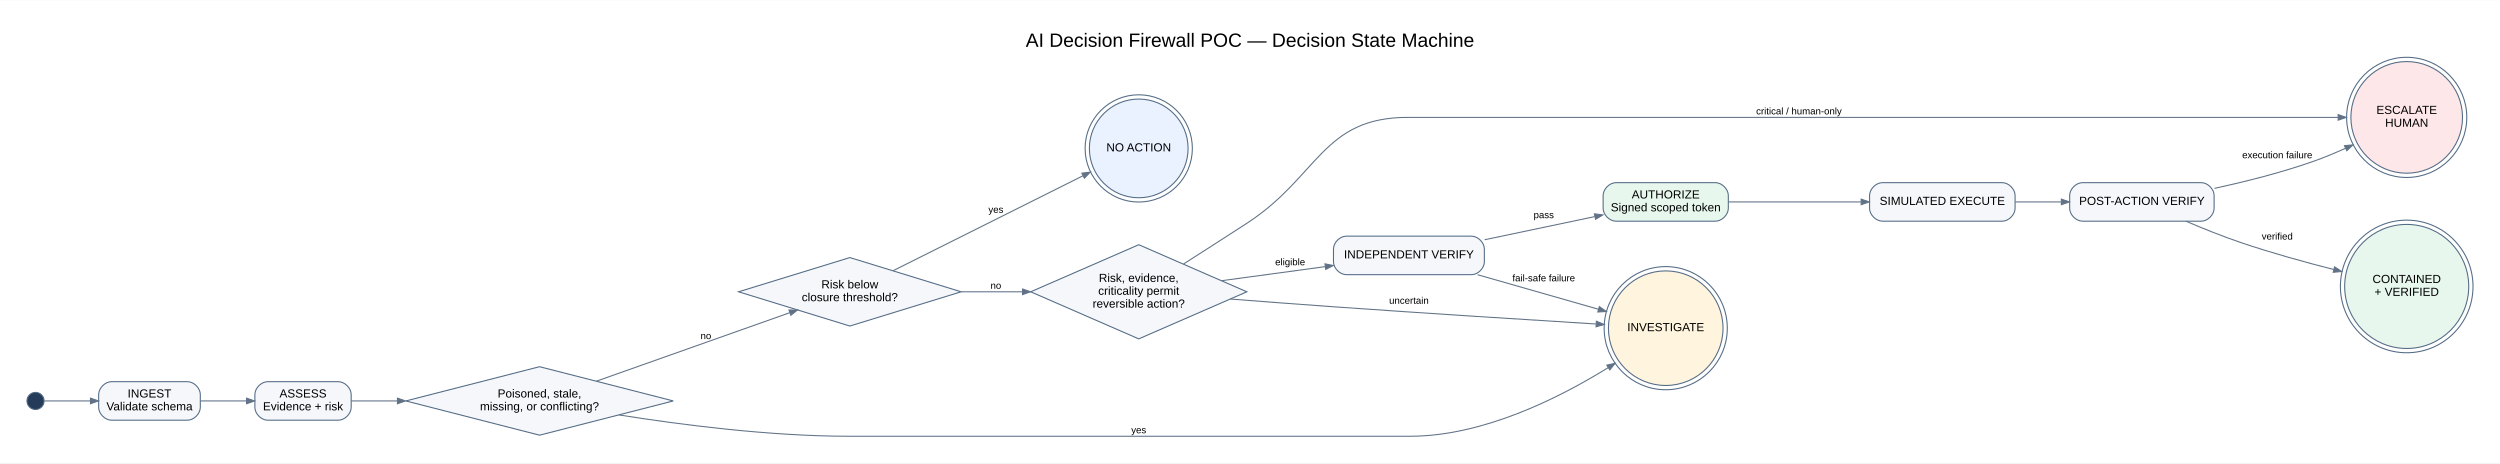
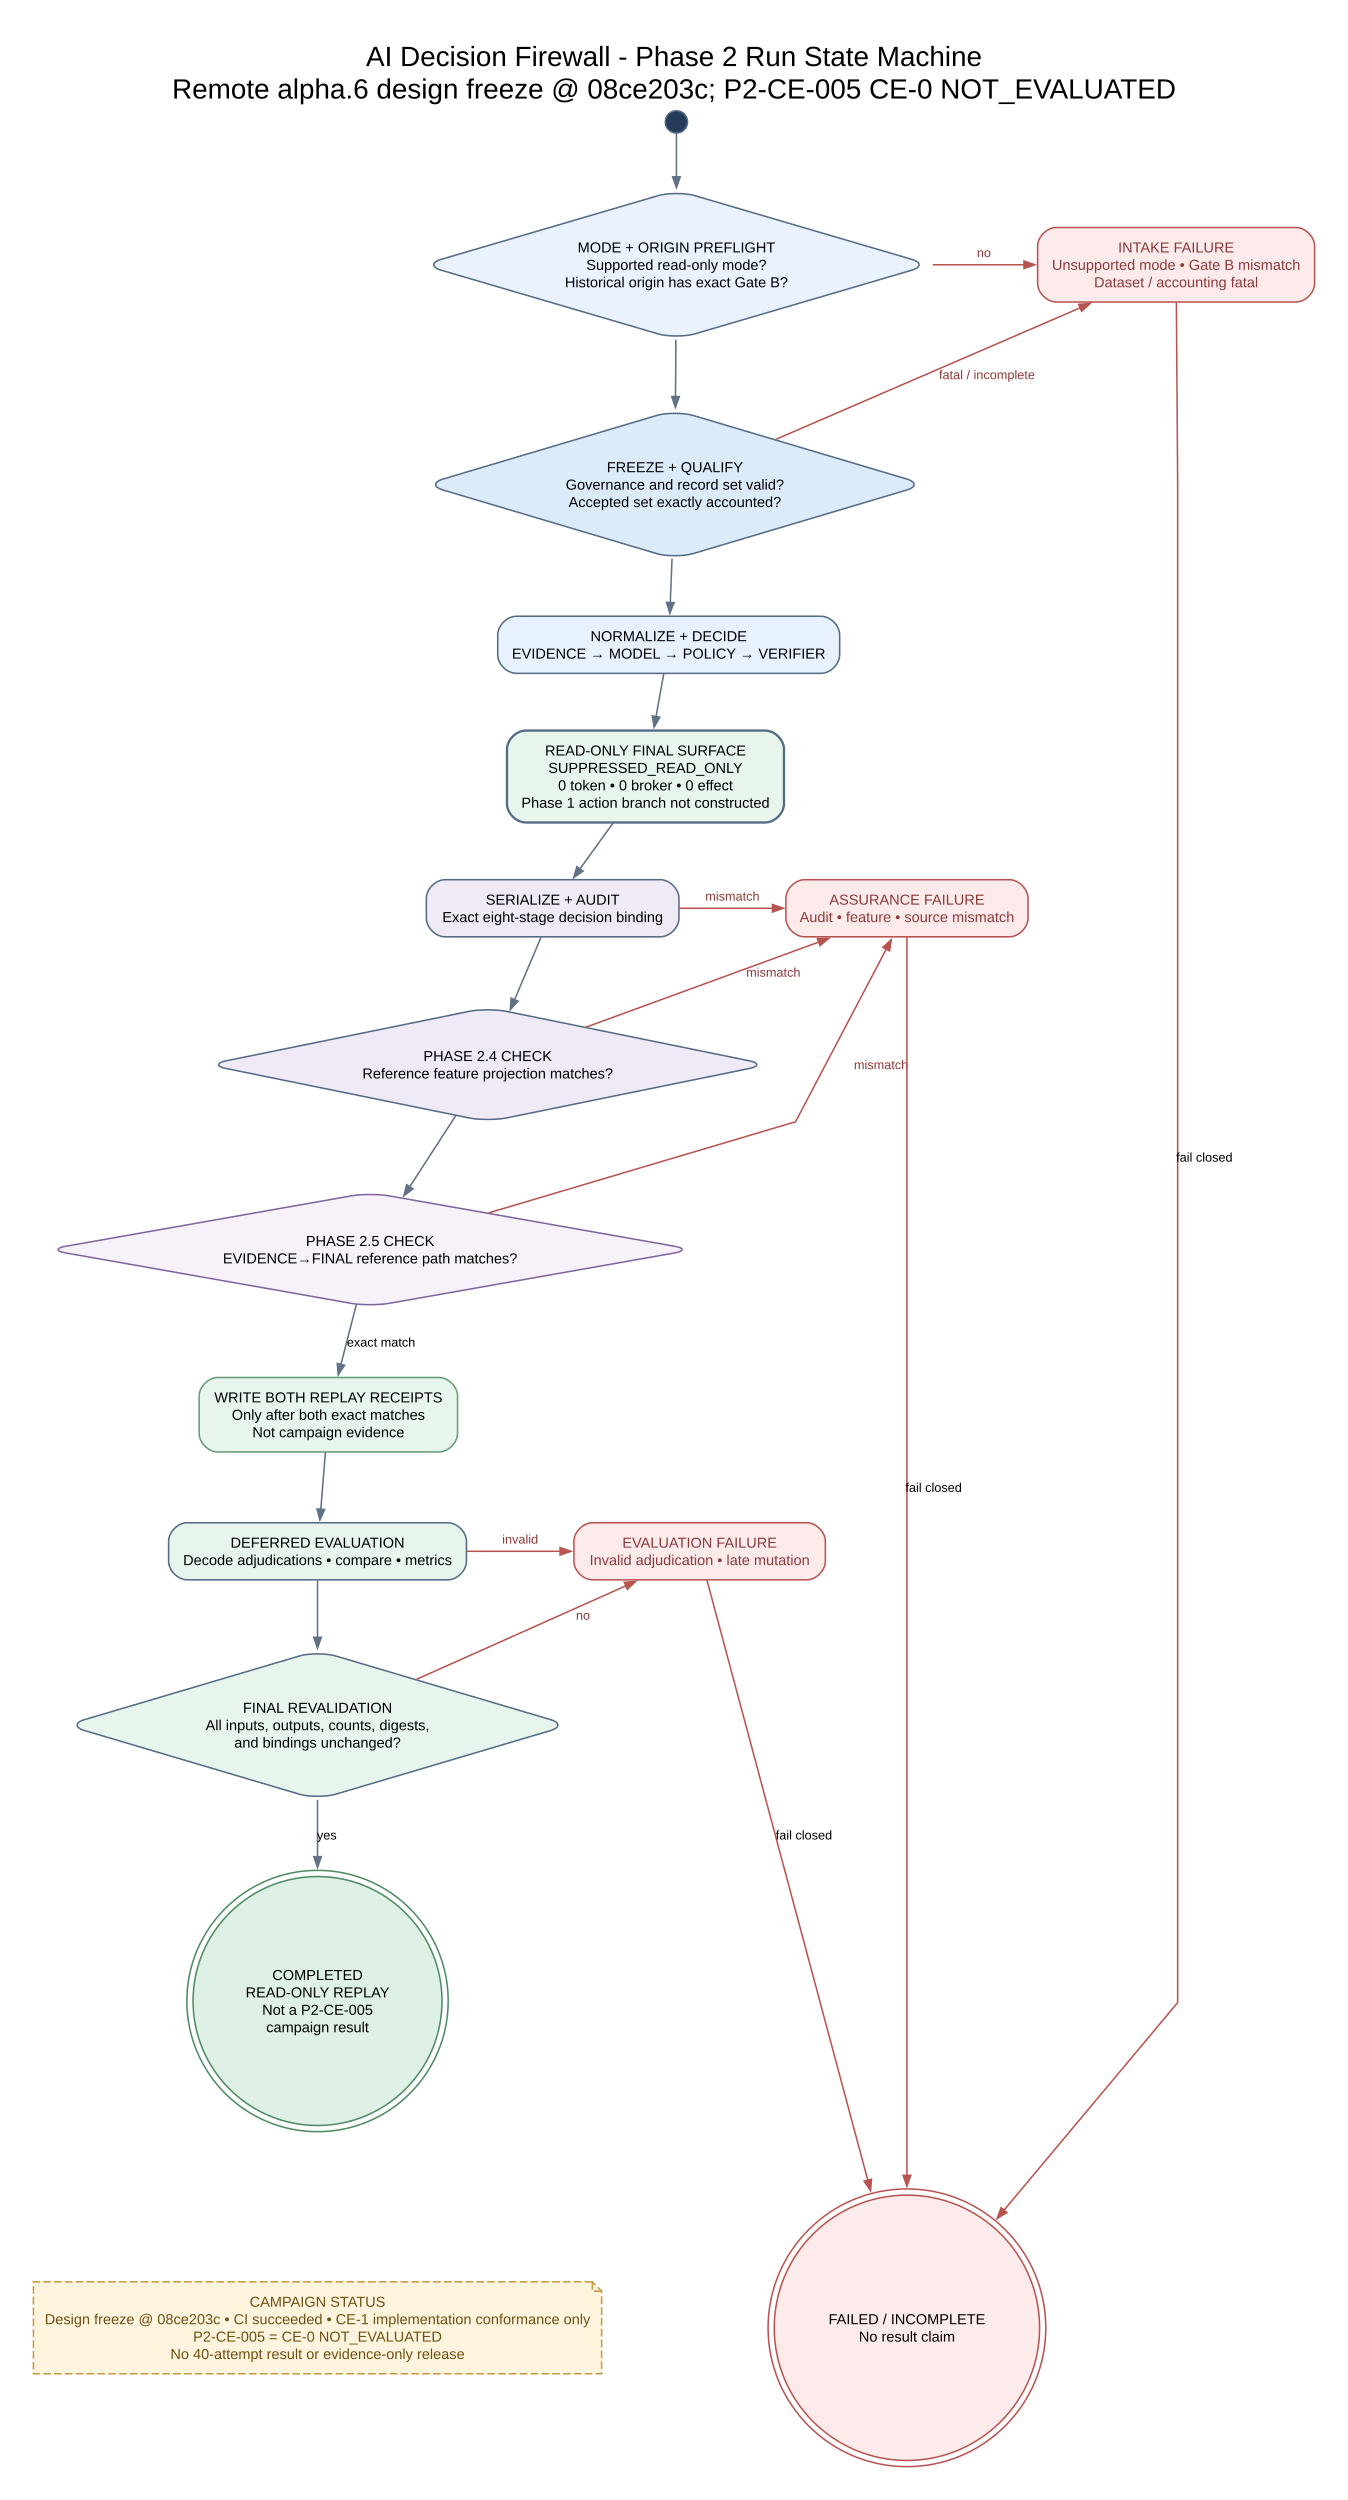
- <svg xmlns="http://www.w3.org/2000/svg" width="2336pt" height="433pt" viewBox="0.00 0.00 2336.37 432.73">
-   <g id="graph0" class="graph" transform="scale(1 1) rotate(0) translate(25.2 407.53)">
-     <polygon fill="white" stroke="transparent" points="-25.2,25.2 -25.2,-407.53 2311.17,-407.53 2311.17,25.2 -25.2,25.2" />
-     <text text-anchor="middle" x="1142.98" y="-363.93" font-family="Arial" font-size="18.00">AI Decision Firewall POC — Decision State Machine</text>
+ <svg xmlns="http://www.w3.org/2000/svg" width="871pt" height="1616pt" viewBox="0.00 0.00 871.00 1616.00">
+   <g id="graph0" class="graph" transform="scale(1 1) rotate(0) translate(21.6 1594.45)">
+     <polygon fill="white" stroke="none" points="-21.6,21.6 -21.6,-1594.45 849.76,-1594.45 849.76,21.6 -21.6,21.6" />
+     <text xml:space="preserve" text-anchor="middle" x="414.08" y="-1551.75" font-family="Arial" font-size="18.00">AI Decision Firewall - Phase 2 Run State Machine</text>
+     <text xml:space="preserve" text-anchor="middle" x="414.08" y="-1530.75" font-family="Arial" font-size="18.00">Remote alpha.6 design freeze @ 08ce203c; P2-CE-005 CE-0 NOT_EVALUATED</text>
    <g id="node1" class="node">
-       <ellipse fill="#243b5a" stroke="#536b85" cx="8" cy="-33" rx="8" ry="8" />
+       <ellipse fill="#243b5a" stroke="#536b85" cx="415.64" cy="-1515.65" rx="7.2" ry="7.2" />
    </g>
    <g id="node2" class="node">
-       <path fill="#f5f7fa" stroke="#536b85" d="M150,-51C150,-51 79,-51 79,-51 73,-51 67,-45 67,-39 67,-39 67,-27 67,-27 67,-21 73,-15 79,-15 79,-15 150,-15 150,-15 156,-15 162,-21 162,-27 162,-27 162,-39 162,-39 162,-45 156,-51 150,-51" />
-       <text text-anchor="middle" x="114.5" y="-36.2" font-family="Arial" font-size="11.00">INGEST</text>
-       <text text-anchor="middle" x="114.5" y="-24.2" font-family="Arial" font-size="11.00">Validate schema</text>
+       <path fill="#eaf2ff" stroke="#536b85" d="M404.13,-1468.07C404.13,-1468.07 263.12,-1426.68 263.12,-1426.68 257.36,-1424.99 257.36,-1421.61 263.12,-1419.92 263.12,-1419.92 404.13,-1378.53 404.13,-1378.53 409.89,-1376.84 421.4,-1376.84 427.16,-1378.53 427.16,-1378.53 568.17,-1419.92 568.17,-1419.92 573.93,-1421.61 573.93,-1424.99 568.17,-1426.68 568.17,-1426.68 427.16,-1468.07 427.16,-1468.07 421.4,-1469.76 409.89,-1469.76 404.13,-1468.07" />
+       <text xml:space="preserve" text-anchor="middle" x="415.64" y="-1431.25" font-family="Arial" font-size="9.40">MODE + ORIGIN PREFLIGHT</text>
+       <text xml:space="preserve" text-anchor="middle" x="415.64" y="-1420" font-family="Arial" font-size="9.40">Supported read-only mode?</text>
+       <text xml:space="preserve" text-anchor="middle" x="415.64" y="-1408.75" font-family="Arial" font-size="9.40">Historical origin has exact Gate B?</text>
    </g>
    <g id="edge1" class="edge">
-       <path fill="none" stroke="#617286" d="M16.18,-33C25.34,-33 42.03,-33 59.04,-33" />
-       <polygon fill="#617286" stroke="#617286" points="59.35,-35.63 66.85,-33 59.35,-30.38 59.35,-35.63" />
+       <path fill="none" stroke="#617286" d="M415.64,-1508.16C415.64,-1501.77 415.64,-1491.37 415.64,-1480.02" />
+       <polygon fill="#617286" stroke="#617286" points="418.1,-1480.15 415.65,-1473.15 413.2,-1480.15 418.1,-1480.15" />
    </g>
    <g id="node3" class="node">
-       <path fill="#f5f7fa" stroke="#536b85" d="M291,-51C291,-51 225,-51 225,-51 219,-51 213,-45 213,-39 213,-39 213,-27 213,-27 213,-21 219,-15 225,-15 225,-15 291,-15 291,-15 297,-15 303,-21 303,-27 303,-27 303,-39 303,-39 303,-45 297,-51 291,-51" />
-       <text text-anchor="middle" x="258" y="-36.2" font-family="Arial" font-size="11.00">ASSESS</text>
-       <text text-anchor="middle" x="258" y="-24.2" font-family="Arial" font-size="11.00">Evidence + risk</text>
+       <path fill="#dcebfa" stroke="#536b85" d="M403.14,-1325.98C403.14,-1325.98 264.36,-1284.68 264.36,-1284.68 258.61,-1282.96 258.61,-1279.54 264.36,-1277.83 264.36,-1277.83 403.14,-1236.53 403.14,-1236.53 408.89,-1234.81 420.4,-1234.81 426.15,-1236.53 426.15,-1236.53 564.93,-1277.83 564.93,-1277.83 570.68,-1279.54 570.68,-1282.96 564.93,-1284.68 564.93,-1284.68 426.15,-1325.98 426.15,-1325.98 420.4,-1327.69 408.89,-1327.69 403.14,-1325.98" />
+       <text xml:space="preserve" text-anchor="middle" x="414.64" y="-1289.2" font-family="Arial" font-size="9.40">FREEZE + QUALIFY</text>
+       <text xml:space="preserve" text-anchor="middle" x="414.64" y="-1277.95" font-family="Arial" font-size="9.40">Governance and record set valid?</text>
+       <text xml:space="preserve" text-anchor="middle" x="414.64" y="-1266.7" font-family="Arial" font-size="9.40">Accepted set exactly accounted?</text>
    </g>
    <g id="edge2" class="edge">
-       <path fill="none" stroke="#617286" d="M162.22,-33C175.94,-33 191.03,-33 205.06,-33" />
-       <polygon fill="#617286" stroke="#617286" points="205.22,-35.63 212.72,-33 205.22,-30.38 205.22,-35.63" />
+       <path fill="none" stroke="#617286" d="M415.31,-1374.89C415.22,-1363.03 415.13,-1350.19 415.04,-1337.97" />
+       <polygon fill="#617286" stroke="#617286" points="417.49,-1338.11 414.99,-1331.13 412.59,-1338.15 417.49,-1338.11" />
+     </g>
+     <g id="node13" class="node">
+       <path fill="#fdebec" stroke="#b85450" d="M816.16,-1447.38C816.16,-1447.38 661.12,-1447.38 661.12,-1447.38 655.12,-1447.38 649.12,-1441.38 649.12,-1435.38 649.12,-1435.38 649.12,-1411.23 649.12,-1411.23 649.12,-1405.23 655.12,-1399.23 661.12,-1399.23 661.12,-1399.23 816.16,-1399.23 816.16,-1399.23 822.16,-1399.23 828.16,-1405.23 828.16,-1411.23 828.16,-1411.23 828.16,-1435.38 828.16,-1435.38 828.16,-1441.38 822.16,-1447.38 816.16,-1447.38" />
+       <text xml:space="preserve" text-anchor="middle" x="738.64" y="-1431.25" font-family="Arial" font-size="9.40" fill="#8b3a3a">INTAKE FAILURE</text>
+       <text xml:space="preserve" text-anchor="middle" x="738.64" y="-1420" font-family="Arial" font-size="9.40" fill="#8b3a3a">Unsupported mode • Gate B mismatch</text>
+       <text xml:space="preserve" text-anchor="middle" x="738.64" y="-1408.75" font-family="Arial" font-size="9.40" fill="#8b3a3a">Dataset / accounting fatal</text>
+     </g>
+     <g id="edge12" class="edge">
+       <path fill="none" stroke="#b85450" d="M581.4,-1423.3C601.55,-1423.3 621.61,-1423.3 640.33,-1423.3" />
+       <polygon fill="#b85450" stroke="#b85450" points="640.31,-1425.75 647.31,-1423.3 640.31,-1420.85 640.31,-1425.75" />
+       <text xml:space="preserve" text-anchor="middle" x="614.4" y="-1428.26" font-family="Arial" font-size="8.20" fill="#8b3a3a">no</text>
    </g>
    <g id="node4" class="node">
-       <polygon fill="#f5f7fa" stroke="#536b85" points="479,-65 354,-33 479,-1 604,-33 479,-65" />
-       <text text-anchor="middle" x="479" y="-36.2" font-family="Arial" font-size="11.00">Poisoned, stale,</text>
-       <text text-anchor="middle" x="479" y="-24.2" font-family="Arial" font-size="11.00">missing, or conflicting?</text>
+       <path fill="#e8f1ff" stroke="#536b85" d="M509.16,-1196.1C509.16,-1196.1 312.12,-1196.1 312.12,-1196.1 306.12,-1196.1 300.12,-1190.1 300.12,-1184.1 300.12,-1184.1 300.12,-1171.2 300.12,-1171.2 300.12,-1165.2 306.12,-1159.2 312.12,-1159.2 312.12,-1159.2 509.16,-1159.2 509.16,-1159.2 515.16,-1159.2 521.16,-1165.2 521.16,-1171.2 521.16,-1171.2 521.16,-1184.1 521.16,-1184.1 521.16,-1190.1 515.16,-1196.1 509.16,-1196.1" />
+       <text xml:space="preserve" text-anchor="middle" x="410.64" y="-1179.97" font-family="Arial" font-size="9.40">NORMALIZE + DECIDE</text>
+       <text xml:space="preserve" text-anchor="middle" x="410.64" y="-1168.72" font-family="Arial" font-size="9.40">EVIDENCE → MODEL → POLICY → VERIFIER</text>
    </g>
    <g id="edge3" class="edge">
-       <path fill="none" stroke="#617286" d="M303.05,-33C315.94,-33 330.72,-33 346.13,-33" />
-       <polygon fill="#617286" stroke="#617286" points="346.24,-35.63 353.74,-33 346.24,-30.38 346.24,-35.63" />
+       <path fill="none" stroke="#617286" d="M412.8,-1233.32C412.41,-1223.49 412.02,-1213.47 411.67,-1204.74" />
+       <polygon fill="#617286" stroke="#617286" points="414.13,-1204.9 411.41,-1198 409.23,-1205.09 414.13,-1204.9" />
+     </g>
+     <g id="edge13" class="edge">
+       <path fill="none" stroke="#b85450" d="M479.96,-1310.49C537.35,-1335.29 620.26,-1371.13 676.64,-1395.5" />
+       <polygon fill="#b85450" stroke="#b85450" points="675.63,-1397.73 683.03,-1398.26 677.57,-1393.24 675.63,-1397.73" />
+       <text xml:space="preserve" text-anchor="middle" x="616.36" y="-1349.36" font-family="Arial" font-size="8.20" fill="#8b3a3a">fatal / incomplete</text>
    </g>
    <g id="node5" class="node">
-       <polygon fill="#f5f7fa" stroke="#536b85" points="769,-167 665,-135 769,-103 873,-135 769,-167" />
-       <text text-anchor="middle" x="769" y="-138.2" font-family="Arial" font-size="11.00">Risk below</text>
-       <text text-anchor="middle" x="769" y="-126.2" font-family="Arial" font-size="11.00">closure threshold?</text>
+       <path fill="#e7f5ed" stroke="#536b85" stroke-width="1.5" d="M473.16,-1122.2C473.16,-1122.2 318.12,-1122.2 318.12,-1122.2 312.12,-1122.2 306.12,-1116.2 306.12,-1110.2 306.12,-1110.2 306.12,-1074.8 306.12,-1074.8 306.12,-1068.8 312.12,-1062.8 318.12,-1062.8 318.12,-1062.8 473.16,-1062.8 473.16,-1062.8 479.16,-1062.8 485.16,-1068.8 485.16,-1074.8 485.16,-1074.8 485.16,-1110.2 485.16,-1110.2 485.16,-1116.2 479.16,-1122.2 473.16,-1122.2" />
+       <text xml:space="preserve" text-anchor="middle" x="395.64" y="-1106.07" font-family="Arial" font-size="9.40">READ-ONLY FINAL SURFACE</text>
+       <text xml:space="preserve" text-anchor="middle" x="395.64" y="-1094.82" font-family="Arial" font-size="9.40">SUPPRESSED_READ_ONLY</text>
+       <text xml:space="preserve" text-anchor="middle" x="395.64" y="-1083.57" font-family="Arial" font-size="9.40">0 token • 0 broker • 0 effect</text>
+       <text xml:space="preserve" text-anchor="middle" x="395.64" y="-1072.32" font-family="Arial" font-size="9.40">Phase 1 action branch not constructed</text>
+     </g>
+     <g id="edge4" class="edge">
+       <path fill="none" stroke="#617286" d="M407.46,-1159.02C405.99,-1150.83 404.17,-1140.75 402.41,-1130.98" />
+       <polygon fill="#617286" stroke="#617286" points="404.87,-1130.84 401.22,-1124.38 400.05,-1131.71 404.87,-1130.84" />
+     </g>
+     <g id="node6" class="node">
+       <path fill="#f0eaf7" stroke="#536b85" d="M405.29,-1025.8C405.29,-1025.8 266,-1025.8 266,-1025.8 260,-1025.8 254,-1019.8 254,-1013.8 254,-1013.8 254,-1000.9 254,-1000.9 254,-994.9 260,-988.9 266,-988.9 266,-988.9 405.29,-988.9 405.29,-988.9 411.29,-988.9 417.29,-994.9 417.29,-1000.9 417.29,-1000.9 417.29,-1013.8 417.29,-1013.8 417.29,-1019.8 411.29,-1025.8 405.29,-1025.8" />
+       <text xml:space="preserve" text-anchor="middle" x="335.64" y="-1009.67" font-family="Arial" font-size="9.40">SERIALIZE + AUDIT</text>
+       <text xml:space="preserve" text-anchor="middle" x="335.64" y="-998.42" font-family="Arial" font-size="9.40">Exact eight-stage decision binding</text>
    </g>
    <g id="edge5" class="edge">
-       <path fill="none" stroke="#617286" d="M532.15,-51.47C583.24,-69.57 660.8,-97.03 712.89,-115.48" />
-       <polygon fill="#617286" stroke="#617286" points="712.12,-117.99 720.06,-118.02 713.87,-113.04 712.12,-117.99" />
-       <text text-anchor="middle" x="634.5" y="-90.8" font-family="Arial" font-size="9.00">no</text>
+       <path fill="none" stroke="#617286" d="M374.66,-1062.42C367.66,-1052.72 359.93,-1042.01 353.22,-1032.71" />
+       <polygon fill="#617286" stroke="#617286" points="355.28,-1031.37 349.2,-1027.13 351.3,-1034.24 355.28,-1031.37" />
+     </g>
+     <g id="node7" class="node">
+       <path fill="#f0eaf7" stroke="#536b85" d="M281.89,-940.76C281.89,-940.76 124.11,-908.65 124.11,-908.65 118.23,-907.45 118.23,-905.06 124.11,-903.86 124.11,-903.86 281.89,-871.75 281.89,-871.75 287.77,-870.55 299.52,-870.55 305.4,-871.75 305.4,-871.75 463.18,-903.86 463.18,-903.86 469.06,-905.06 469.06,-907.45 463.18,-908.65 463.18,-908.65 305.4,-940.76 305.4,-940.76 299.52,-941.96 287.77,-941.96 281.89,-940.76" />
+       <text xml:space="preserve" text-anchor="middle" x="293.64" y="-908.57" font-family="Arial" font-size="9.40">PHASE 2.4 CHECK</text>
+       <text xml:space="preserve" text-anchor="middle" x="293.64" y="-897.32" font-family="Arial" font-size="9.40">Reference feature projection matches?</text>
+     </g>
+     <g id="edge6" class="edge">
+       <path fill="none" stroke="#617286" d="M328.14,-988.64C323.36,-977.36 316.96,-962.28 310.98,-948.16" />
+       <polygon fill="#617286" stroke="#617286" points="313.29,-947.32 308.3,-941.84 308.78,-949.24 313.29,-947.32" />
+     </g>
+     <g id="node14" class="node">
+       <path fill="#fdebec" stroke="#b85450" d="M630.91,-1025.8C630.91,-1025.8 498.38,-1025.8 498.38,-1025.8 492.38,-1025.8 486.38,-1019.8 486.38,-1013.8 486.38,-1013.8 486.38,-1000.9 486.38,-1000.9 486.38,-994.9 492.38,-988.9 498.38,-988.9 498.38,-988.9 630.91,-988.9 630.91,-988.9 636.91,-988.9 642.91,-994.9 642.91,-1000.9 642.91,-1000.9 642.91,-1013.8 642.91,-1013.8 642.91,-1019.8 636.91,-1025.8 630.91,-1025.8" />
+       <text xml:space="preserve" text-anchor="middle" x="564.64" y="-1009.67" font-family="Arial" font-size="9.40" fill="#8b3a3a">ASSURANCE FAILURE</text>
+       <text xml:space="preserve" text-anchor="middle" x="564.64" y="-998.42" font-family="Arial" font-size="9.40" fill="#8b3a3a">Audit • feature • source mismatch</text>
+     </g>
+     <g id="edge14" class="edge">
+       <path fill="none" stroke="#b85450" d="M417.67,-1007.35C437.21,-1007.35 458.13,-1007.35 477.87,-1007.35" />
+       <polygon fill="#b85450" stroke="#b85450" points="477.74,-1009.8 484.74,-1007.35 477.74,-1004.9 477.74,-1009.8" />
+       <text xml:space="preserve" text-anchor="middle" x="451.83" y="-1012.31" font-family="Arial" font-size="8.20" fill="#8b3a3a">mismatch</text>
+     </g>
+     <g id="node8" class="node">
+       <path fill="#f7f2fa" stroke="#8064a2" d="M205.83,-821.52C205.83,-821.52 20.42,-788.79 20.42,-788.79 14.51,-787.75 14.51,-785.66 20.42,-784.62 20.42,-784.62 205.83,-751.89 205.83,-751.89 211.74,-750.85 223.55,-750.85 229.46,-751.89 229.46,-751.89 414.87,-784.62 414.87,-784.62 420.78,-785.66 420.78,-787.75 414.87,-788.79 414.87,-788.79 229.46,-821.52 229.46,-821.52 223.55,-822.56 211.74,-822.56 205.83,-821.52" />
+       <text xml:space="preserve" text-anchor="middle" x="217.65" y="-789.02" font-family="Arial" font-size="9.40">PHASE 2.5 CHECK</text>
+       <text xml:space="preserve" text-anchor="middle" x="217.65" y="-777.77" font-family="Arial" font-size="9.40">EVIDENCE→FINAL reference path matches?</text>
+     </g>
+     <g id="edge7" class="edge">
+       <path fill="none" stroke="#617286" d="M272.88,-873.13C263.74,-859 252.91,-842.25 243.27,-827.34" />
+       <polygon fill="#617286" stroke="#617286" points="245.33,-826.01 239.47,-821.47 241.22,-828.67 245.33,-826.01" />
+     </g>
+     <g id="edge15" class="edge">
+       <path fill="none" stroke="#b85450" d="M357.18,-930.49C402.82,-947.18 463.8,-969.48 507.83,-985.58" />
+       <polygon fill="#b85450" stroke="#b85450" points="506.73,-987.78 514.15,-987.89 508.41,-983.18 506.73,-987.78" />
+       <text xml:space="preserve" text-anchor="middle" x="478.26" y="-963.11" font-family="Arial" font-size="8.20" fill="#8b3a3a">mismatch</text>
+     </g>
+     <g id="node9" class="node">
+       <path fill="#e7f5ed" stroke="#679b78" d="M262.17,-704.05C262.17,-704.05 119.13,-704.05 119.13,-704.05 113.12,-704.05 107.13,-698.05 107.13,-692.05 107.13,-692.05 107.13,-667.9 107.13,-667.9 107.13,-661.9 113.13,-655.9 119.13,-655.9 119.13,-655.9 262.17,-655.9 262.17,-655.9 268.17,-655.9 274.17,-661.9 274.17,-667.9 274.17,-667.9 274.17,-692.05 274.17,-692.05 274.17,-698.05 268.17,-704.05 262.17,-704.05" />
+       <text xml:space="preserve" text-anchor="middle" x="190.65" y="-687.92" font-family="Arial" font-size="9.40">WRITE BOTH REPLAY RECEIPTS</text>
+       <text xml:space="preserve" text-anchor="middle" x="190.65" y="-676.67" font-family="Arial" font-size="9.40">Only after both exact matches</text>
+       <text xml:space="preserve" text-anchor="middle" x="190.65" y="-665.42" font-family="Arial" font-size="9.40">Not campaign evidence</text>
+     </g>
+     <g id="edge8" class="edge">
+       <path fill="none" stroke="#617286" d="M208.73,-751.12C205.51,-738.63 201.89,-724.61 198.75,-712.41" />
+       <polygon fill="#617286" stroke="#617286" points="201.15,-711.92 197.03,-705.76 196.41,-713.15 201.15,-711.92" />
+       <text xml:space="preserve" text-anchor="middle" x="224.71" y="-724.01" font-family="Arial" font-size="8.20">exact match</text>
+     </g>
+     <g id="edge16" class="edge">
+       <path fill="none" stroke="#b85450" d="M294.25,-810.45C375.62,-834.61 492.64,-869.35 492.64,-869.35 492.64,-869.35 530.5,-941.38 551.31,-980.99" />
+       <polygon fill="#b85450" stroke="#b85450" points="549.1,-982.05 554.53,-987.1 553.44,-979.77 549.1,-982.05" />
+       <text xml:space="preserve" text-anchor="middle" x="547.92" y="-903.34" font-family="Arial" font-size="8.20" fill="#8b3a3a">mismatch</text>
+     </g>
+     <g id="node10" class="node">
+       <path fill="#e7f5ed" stroke="#536b85" d="M267.92,-610.15C267.92,-610.15 99.38,-610.15 99.38,-610.15 93.38,-610.15 87.38,-604.15 87.38,-598.15 87.38,-598.15 87.38,-585.25 87.38,-585.25 87.38,-579.25 93.38,-573.25 99.38,-573.25 99.38,-573.25 267.92,-573.25 267.92,-573.25 273.92,-573.25 279.92,-579.25 279.92,-585.25 279.92,-585.25 279.92,-598.15 279.92,-598.15 279.92,-604.15 273.92,-610.15 267.92,-610.15" />
+       <text xml:space="preserve" text-anchor="middle" x="183.65" y="-594.02" font-family="Arial" font-size="9.40">DEFERRED EVALUATION</text>
+       <text xml:space="preserve" text-anchor="middle" x="183.65" y="-582.77" font-family="Arial" font-size="9.40">Decode adjudications • compare • metrics</text>
+     </g>
+     <g id="edge9" class="edge">
+       <path fill="none" stroke="#617286" d="M188.77,-655.86C187.84,-644.37 186.71,-630.45 185.75,-618.61" />
+       <polygon fill="#617286" stroke="#617286" points="188.21,-618.7 185.2,-611.92 183.33,-619.1 188.21,-618.7" />
+     </g>
+     <g id="node11" class="node">
+       <path fill="#e7f5ed" stroke="#536b85" d="M172.14,-524.09C172.14,-524.09 32.61,-482.76 32.61,-482.76 26.86,-481.06 26.86,-477.65 32.61,-475.94 32.61,-475.94 172.14,-434.61 172.14,-434.61 177.89,-432.91 189.4,-432.91 195.15,-434.61 195.15,-434.61 334.68,-475.94 334.68,-475.94 340.43,-477.65 340.43,-481.06 334.68,-482.76 334.68,-482.76 195.15,-524.09 195.15,-524.09 189.4,-525.8 177.89,-525.8 172.14,-524.09" />
+       <text xml:space="preserve" text-anchor="middle" x="183.65" y="-487.3" font-family="Arial" font-size="9.40">FINAL REVALIDATION</text>
+       <text xml:space="preserve" text-anchor="middle" x="183.65" y="-476.05" font-family="Arial" font-size="9.40">All inputs, outputs, counts, digests,</text>
+       <text xml:space="preserve" text-anchor="middle" x="183.65" y="-464.8" font-family="Arial" font-size="9.40">and bindings unchanged?</text>
+     </g>
+     <g id="edge10" class="edge">
+       <path fill="none" stroke="#617286" d="M183.65,-572.97C183.65,-562.78 183.65,-549.36 183.65,-535.91" />
+       <polygon fill="#617286" stroke="#617286" points="186.1,-536.08 183.65,-529.08 181.2,-536.08 186.1,-536.08" />
+     </g>
+     <g id="node15" class="node">
+       <path fill="#fdebec" stroke="#b85450" d="M499.91,-610.15C499.91,-610.15 361.38,-610.15 361.38,-610.15 355.38,-610.15 349.38,-604.15 349.38,-598.15 349.38,-598.15 349.38,-585.25 349.38,-585.25 349.38,-579.25 355.38,-573.25 361.38,-573.25 361.38,-573.25 499.91,-573.25 499.91,-573.25 505.91,-573.25 511.91,-579.25 511.91,-585.25 511.91,-585.25 511.91,-598.15 511.91,-598.15 511.91,-604.15 505.91,-610.15 499.91,-610.15" />
+       <text xml:space="preserve" text-anchor="middle" x="430.64" y="-594.02" font-family="Arial" font-size="9.40" fill="#8b3a3a">EVALUATION FAILURE</text>
+       <text xml:space="preserve" text-anchor="middle" x="430.64" y="-582.77" font-family="Arial" font-size="9.40" fill="#8b3a3a">Invalid adjudication • late mutation</text>
+     </g>
+     <g id="edge17" class="edge">
+       <path fill="none" stroke="#b85450" d="M280.2,-591.7C300.09,-591.7 320.96,-591.7 340.61,-591.7" />
+       <polygon fill="#b85450" stroke="#b85450" points="340.44,-594.15 347.44,-591.7 340.44,-589.25 340.44,-594.15" />
+       <text xml:space="preserve" text-anchor="middle" x="314.64" y="-596.66" font-family="Arial" font-size="8.20" fill="#8b3a3a">invalid</text>
    </g>
    <g id="node12" class="node">
-       <ellipse fill="#fff4dd" stroke="#536b85" cx="1531.5" cy="-101" rx="53.54" ry="53.54" />
-       <ellipse fill="none" stroke="#536b85" cx="1531.5" cy="-101" rx="57.54" ry="57.54" />
-       <text text-anchor="middle" x="1531.5" y="-98.2" font-family="Arial" font-size="11.00">INVESTIGATE</text>
-     </g>
-     <g id="edge4" class="edge">
-       <path fill="none" stroke="#617286" d="M553.13,-19.96C611.18,-10.73 694.52,0 768,0 768,0 768,0 1292.5,0 1360.45,0 1431.26,-35.32 1477.79,-64.18" />
-       <polygon fill="#617286" stroke="#617286" points="1476.44,-66.44 1484.19,-68.21 1479.24,-61.99 1476.44,-66.44" />
-       <text text-anchor="middle" x="1039" y="-2.8" font-family="Arial" font-size="9.00">yes</text>
-     </g>
-     <g id="node6" class="node">
-       <polygon fill="#f5f7fa" stroke="#536b85" points="1039,-179 938,-135 1039,-91 1140,-135 1039,-179" />
-       <text text-anchor="middle" x="1039" y="-144.2" font-family="Arial" font-size="11.00">Risk, evidence,</text>
-       <text text-anchor="middle" x="1039" y="-132.2" font-family="Arial" font-size="11.00">criticality permit</text>
-       <text text-anchor="middle" x="1039" y="-120.2" font-family="Arial" font-size="11.00">reversible action?</text>
-     </g>
-     <g id="edge7" class="edge">
-       <path fill="none" stroke="#617286" d="M873.23,-135C891.89,-135 911.4,-135 930.19,-135" />
-       <polygon fill="#617286" stroke="#617286" points="930.41,-137.63 937.91,-135 930.41,-132.38 930.41,-137.63" />
-       <text text-anchor="middle" x="905.5" y="-137.8" font-family="Arial" font-size="9.00">no</text>
-     </g>
-     <g id="node11" class="node">
-       <ellipse fill="#eaf2ff" stroke="#536b85" cx="1039" cy="-269" rx="46.12" ry="46.12" />
-       <ellipse fill="none" stroke="#536b85" cx="1039" cy="-269" rx="50.11" ry="50.11" />
-       <text text-anchor="middle" x="1039" y="-266.2" font-family="Arial" font-size="11.00">NO ACTION</text>
-     </g>
-     <g id="edge6" class="edge">
-       <path fill="none" stroke="#617286" d="M809.26,-154.63C856.29,-178.14 935.2,-217.6 986.93,-243.46" />
-       <polygon fill="#617286" stroke="#617286" points="985.85,-245.86 993.73,-246.86 988.19,-241.16 985.85,-245.86" />
-       <text text-anchor="middle" x="905.5" y="-208.8" font-family="Arial" font-size="9.00">yes</text>
-     </g>
-     <g id="node7" class="node">
-       <path fill="#f5f7fa" stroke="#536b85" d="M1350,-187C1350,-187 1233,-187 1233,-187 1227,-187 1221,-181 1221,-175 1221,-175 1221,-163 1221,-163 1221,-157 1227,-151 1233,-151 1233,-151 1350,-151 1350,-151 1356,-151 1362,-157 1362,-163 1362,-163 1362,-175 1362,-175 1362,-181 1356,-187 1350,-187" />
-       <text text-anchor="middle" x="1291.5" y="-166.2" font-family="Arial" font-size="11.00">INDEPENDENT VERIFY</text>
-     </g>
-     <g id="edge10" class="edge">
-       <path fill="none" stroke="#617286" d="M1116.52,-145.39C1147.16,-149.54 1182.41,-154.33 1213.13,-158.5" />
-       <polygon fill="#617286" stroke="#617286" points="1213.06,-161.14 1220.84,-159.55 1213.76,-155.94 1213.06,-161.14" />
-       <text text-anchor="middle" x="1180.5" y="-159.8" font-family="Arial" font-size="9.00">eligible</text>
-     </g>
-     <g id="edge9" class="edge">
-       <path fill="none" stroke="#617286" d="M1124.7,-128.23C1155.07,-125.86 1189.56,-123.23 1221,-121 1305.73,-114.99 1403.56,-108.79 1466.17,-104.92" />
-       <polygon fill="#617286" stroke="#617286" points="1466.68,-107.52 1474.01,-104.44 1466.36,-102.28 1466.68,-107.52" />
-       <text text-anchor="middle" x="1291.5" y="-123.8" font-family="Arial" font-size="9.00">uncertain</text>
-     </g>
-     <g id="node13" class="node">
-       <ellipse fill="#fde7e9" stroke="#536b85" cx="2223.98" cy="-298" rx="52.16" ry="52.16" />
-       <ellipse fill="none" stroke="#536b85" cx="2223.98" cy="-298" rx="56.15" ry="56.15" />
-       <text text-anchor="middle" x="2223.98" y="-301.2" font-family="Arial" font-size="11.00">ESCALATE</text>
-       <text text-anchor="middle" x="2223.98" y="-289.2" font-family="Arial" font-size="11.00">HUMAN</text>
-     </g>
-     <g id="edge8" class="edge">
-       <path fill="none" stroke="#617286" d="M1080.94,-161.04C1099.07,-172.61 1120.63,-186.43 1140,-199 1207.16,-242.58 1210.44,-298 1290.5,-298 1290.5,-298 1290.5,-298 1977.5,-298 2039.4,-298 2110.07,-298 2159.64,-298" />
-       <polygon fill="#617286" stroke="#617286" points="2159.91,-300.63 2167.41,-298 2159.91,-295.38 2159.91,-300.63" />
-       <text text-anchor="middle" x="1656" y="-300.8" font-family="Arial" font-size="9.00">critical / human-only</text>
-     </g>
-     <g id="node8" class="node">
-       <path fill="#e7f7ed" stroke="#536b85" d="M1578,-237C1578,-237 1485,-237 1485,-237 1479,-237 1473,-231 1473,-225 1473,-225 1473,-213 1473,-213 1473,-207 1479,-201 1485,-201 1485,-201 1578,-201 1578,-201 1584,-201 1590,-207 1590,-213 1590,-213 1590,-225 1590,-225 1590,-231 1584,-237 1578,-237" />
-       <text text-anchor="middle" x="1531.5" y="-222.2" font-family="Arial" font-size="11.00">AUTHORIZE</text>
-       <text text-anchor="middle" x="1531.5" y="-210.2" font-family="Arial" font-size="11.00">Signed scoped token</text>
-     </g>
-     <g id="edge12" class="edge">
-       <path fill="none" stroke="#617286" d="M1362.3,-183.66C1394.81,-190.49 1433.26,-198.57 1465.19,-205.28" />
-       <polygon fill="#617286" stroke="#617286" points="1464.86,-207.89 1472.73,-206.86 1465.93,-202.75 1464.86,-207.89" />
-       <text text-anchor="middle" x="1417.5" y="-203.8" font-family="Arial" font-size="9.00">pass</text>
+       <ellipse fill="#dff0e4" stroke="#4d8b63" cx="183.65" cy="-300.99" rx="80.46" ry="80.46" />
+       <ellipse fill="none" stroke="#4d8b63" cx="183.65" cy="-300.99" rx="84.46" ry="84.46" />
+       <text xml:space="preserve" text-anchor="middle" x="183.65" y="-314.56" font-family="Arial" font-size="9.40">COMPLETED</text>
+       <text xml:space="preserve" text-anchor="middle" x="183.65" y="-303.31" font-family="Arial" font-size="9.40">READ-ONLY REPLAY</text>
+       <text xml:space="preserve" text-anchor="middle" x="183.65" y="-292.06" font-family="Arial" font-size="9.40">Not a P2-CE-005</text>
+       <text xml:space="preserve" text-anchor="middle" x="183.65" y="-280.81" font-family="Arial" font-size="9.40">campaign result</text>
    </g>
    <g id="edge11" class="edge">
-       <path fill="none" stroke="#617286" d="M1355.65,-150.96C1390.63,-140.96 1433.92,-128.6 1468.67,-118.66" />
-       <polygon fill="#617286" stroke="#617286" points="1469.46,-121.17 1475.95,-116.58 1468.02,-116.12 1469.46,-121.17" />
-       <text text-anchor="middle" x="1417.5" y="-144.8" font-family="Arial" font-size="9.00">fail-safe failure</text>
-     </g>
-     <g id="node9" class="node">
-       <path fill="#f5f7fa" stroke="#536b85" d="M1846,-237C1846,-237 1734,-237 1734,-237 1728,-237 1722,-231 1722,-225 1722,-225 1722,-213 1722,-213 1722,-207 1728,-201 1734,-201 1734,-201 1846,-201 1846,-201 1852,-201 1858,-207 1858,-213 1858,-213 1858,-225 1858,-225 1858,-231 1852,-237 1846,-237" />
-       <text text-anchor="middle" x="1790" y="-216.2" font-family="Arial" font-size="11.00">SIMULATED EXECUTE</text>
-     </g>
-     <g id="edge13" class="edge">
-       <path fill="none" stroke="#617286" d="M1590.06,-219C1626.62,-219 1674.32,-219 1713.85,-219" />
-       <polygon fill="#617286" stroke="#617286" points="1714.14,-221.63 1721.64,-219 1714.14,-216.38 1714.14,-221.63" />
-     </g>
-     <g id="node10" class="node">
-       <path fill="#f5f7fa" stroke="#536b85" d="M2032,-237C2032,-237 1921,-237 1921,-237 1915,-237 1909,-231 1909,-225 1909,-225 1909,-213 1909,-213 1909,-207 1915,-201 1921,-201 1921,-201 2032,-201 2032,-201 2038,-201 2044,-207 2044,-213 2044,-213 2044,-225 2044,-225 2044,-231 2038,-237 2032,-237" />
-       <text text-anchor="middle" x="1976.5" y="-216.2" font-family="Arial" font-size="11.00">POST-ACTION VERIFY</text>
-     </g>
-     <g id="edge14" class="edge">
-       <path fill="none" stroke="#617286" d="M1858.13,-219C1872.04,-219 1886.77,-219 1900.93,-219" />
-       <polygon fill="#617286" stroke="#617286" points="1901.23,-221.63 1908.73,-219 1901.23,-216.38 1901.23,-221.63" />
-     </g>
-     <g id="edge16" class="edge">
-       <path fill="none" stroke="#617286" d="M2044.37,-231.64C2073.26,-237.94 2107.21,-246.48 2137,-257 2146.79,-260.46 2156.94,-264.68 2166.7,-269.09" />
-       <polygon fill="#617286" stroke="#617286" points="2165.81,-271.57 2173.72,-272.33 2168.01,-266.81 2165.81,-271.57" />
-       <text text-anchor="middle" x="2103" y="-259.8" font-family="Arial" font-size="9.00">execution failure</text>
-     </g>
-     <g id="node14" class="node">
-       <ellipse fill="#e7f7ed" stroke="#536b85" cx="2223.98" cy="-140" rx="57.97" ry="57.97" />
-       <ellipse fill="none" stroke="#536b85" cx="2223.98" cy="-140" rx="61.97" ry="61.97" />
-       <text text-anchor="middle" x="2223.98" y="-143.2" font-family="Arial" font-size="11.00">CONTAINED</text>
-       <text text-anchor="middle" x="2223.98" y="-131.2" font-family="Arial" font-size="11.00">+ VERIFIED</text>
-     </g>
-     <g id="edge15" class="edge">
-       <path fill="none" stroke="#617286" d="M2017.6,-200.99C2033.43,-194.23 2051.9,-186.8 2069,-181 2097.02,-171.5 2128.5,-162.78 2155.66,-155.85" />
-       <polygon fill="#617286" stroke="#617286" points="2156.57,-158.33 2163.2,-153.94 2155.29,-153.24 2156.57,-158.33" />
-       <text text-anchor="middle" x="2103" y="-183.8" font-family="Arial" font-size="9.00">verified</text>
+       <path fill="none" stroke="#617286" d="M183.65,-431.09C183.65,-419.62 183.65,-406.97 183.65,-394.21" />
+       <polygon fill="#617286" stroke="#617286" points="186.1,-394.33 183.65,-387.33 181.2,-394.33 186.1,-394.33" />
+       <text xml:space="preserve" text-anchor="middle" x="189.65" y="-405.41" font-family="Arial" font-size="8.20">yes</text>
+     </g>
+     <g id="edge18" class="edge">
+       <path fill="none" stroke="#b85450" d="M247.66,-508.95C290.04,-527.89 344.7,-552.31 383.21,-569.51" />
+       <polygon fill="#b85450" stroke="#b85450" points="381.91,-571.62 389.3,-572.23 383.91,-567.14 381.91,-571.62" />
+       <text xml:space="preserve" text-anchor="middle" x="355.25" y="-547.46" font-family="Arial" font-size="8.20" fill="#8b3a3a">no</text>
+     </g>
+     <g id="node17" class="node">
+       <polygon fill="#fff4dd" stroke="#c79a45" stroke-dasharray="5,2" points="361.29,-119.46 0,-119.46 0,-60.06 367.29,-60.06 367.29,-113.46 361.29,-119.46" />
+       <polyline fill="none" stroke="#c79a45" stroke-dasharray="5,2" points="361.29,-119.46 361.29,-113.46" />
+       <polyline fill="none" stroke="#c79a45" stroke-dasharray="5,2" points="367.29,-113.46 361.29,-113.46" />
+       <text xml:space="preserve" text-anchor="middle" x="183.65" y="-103.33" font-family="Arial" font-size="9.40" fill="#704f12">CAMPAIGN STATUS</text>
+       <text xml:space="preserve" text-anchor="middle" x="183.65" y="-92.08" font-family="Arial" font-size="9.40" fill="#704f12">Design freeze @ 08ce203c • CI succeeded • CE-1 implementation conformance only</text>
+       <text xml:space="preserve" text-anchor="middle" x="183.65" y="-80.83" font-family="Arial" font-size="9.40" fill="#704f12">P2-CE-005 = CE-0 NOT_EVALUATED</text>
+       <text xml:space="preserve" text-anchor="middle" x="183.65" y="-69.58" font-family="Arial" font-size="9.40" fill="#704f12">No 40-attempt result or evidence-only release</text>
+     </g>
+     <g id="node16" class="node">
+       <ellipse fill="#fdebec" stroke="#b85450" cx="564.64" cy="-89.76" rx="85.76" ry="85.76" />
+       <ellipse fill="none" stroke="#b85450" cx="564.64" cy="-89.76" rx="89.76" ry="89.76" />
+       <text xml:space="preserve" text-anchor="middle" x="564.64" y="-92.08" font-family="Arial" font-size="9.40">FAILED / INCOMPLETE</text>
+       <text xml:space="preserve" text-anchor="middle" x="564.64" y="-80.83" font-family="Arial" font-size="9.40">No result claim</text>
+     </g>
+     <g id="edge19" class="edge">
+       <path fill="none" stroke="#b85450" d="M738.81,-1398.86C739.1,-1358.99 739.64,-1282.25 739.64,-1282.25 739.64,-1282.25 739.64,-1282.25 739.64,-299.99 739.64,-299.99 677.59,-225.8 627.38,-165.77" />
+       <polygon fill="#b85450" stroke="#b85450" points="629.29,-164.23 622.92,-160.43 625.53,-167.38 629.29,-164.23" />
+       <text xml:space="preserve" text-anchor="middle" x="756.89" y="-843.56" font-family="Arial" font-size="8.20">fail closed</text>
+     </g>
+     <g id="edge20" class="edge">
+       <path fill="none" stroke="#b85450" d="M564.64,-988.64C564.64,-960.13 564.64,-907.25 564.64,-907.25 564.64,-907.25 564.64,-907.25 564.64,-299.99 564.64,-299.99 564.64,-242.77 564.64,-188.18" />
+       <polygon fill="#b85450" stroke="#b85450" points="567.1,-188.31 564.65,-181.31 562.2,-188.31 567.1,-188.31" />
+       <text xml:space="preserve" text-anchor="middle" x="581.89" y="-630.11" font-family="Arial" font-size="8.20">fail closed</text>
+     </g>
+     <g id="edge21" class="edge">
+       <path fill="none" stroke="#b85450" d="M435.41,-572.91C451.81,-511.72 506.68,-307.01 539.42,-184.89" />
+       <polygon fill="#b85450" stroke="#b85450" points="541.7,-185.82 541.15,-178.43 536.97,-184.55 541.7,-185.82" />
+       <text xml:space="preserve" text-anchor="middle" x="498.05" y="-405.41" font-family="Arial" font-size="8.20">fail closed</text>
    </g>
  </g>
</svg>
